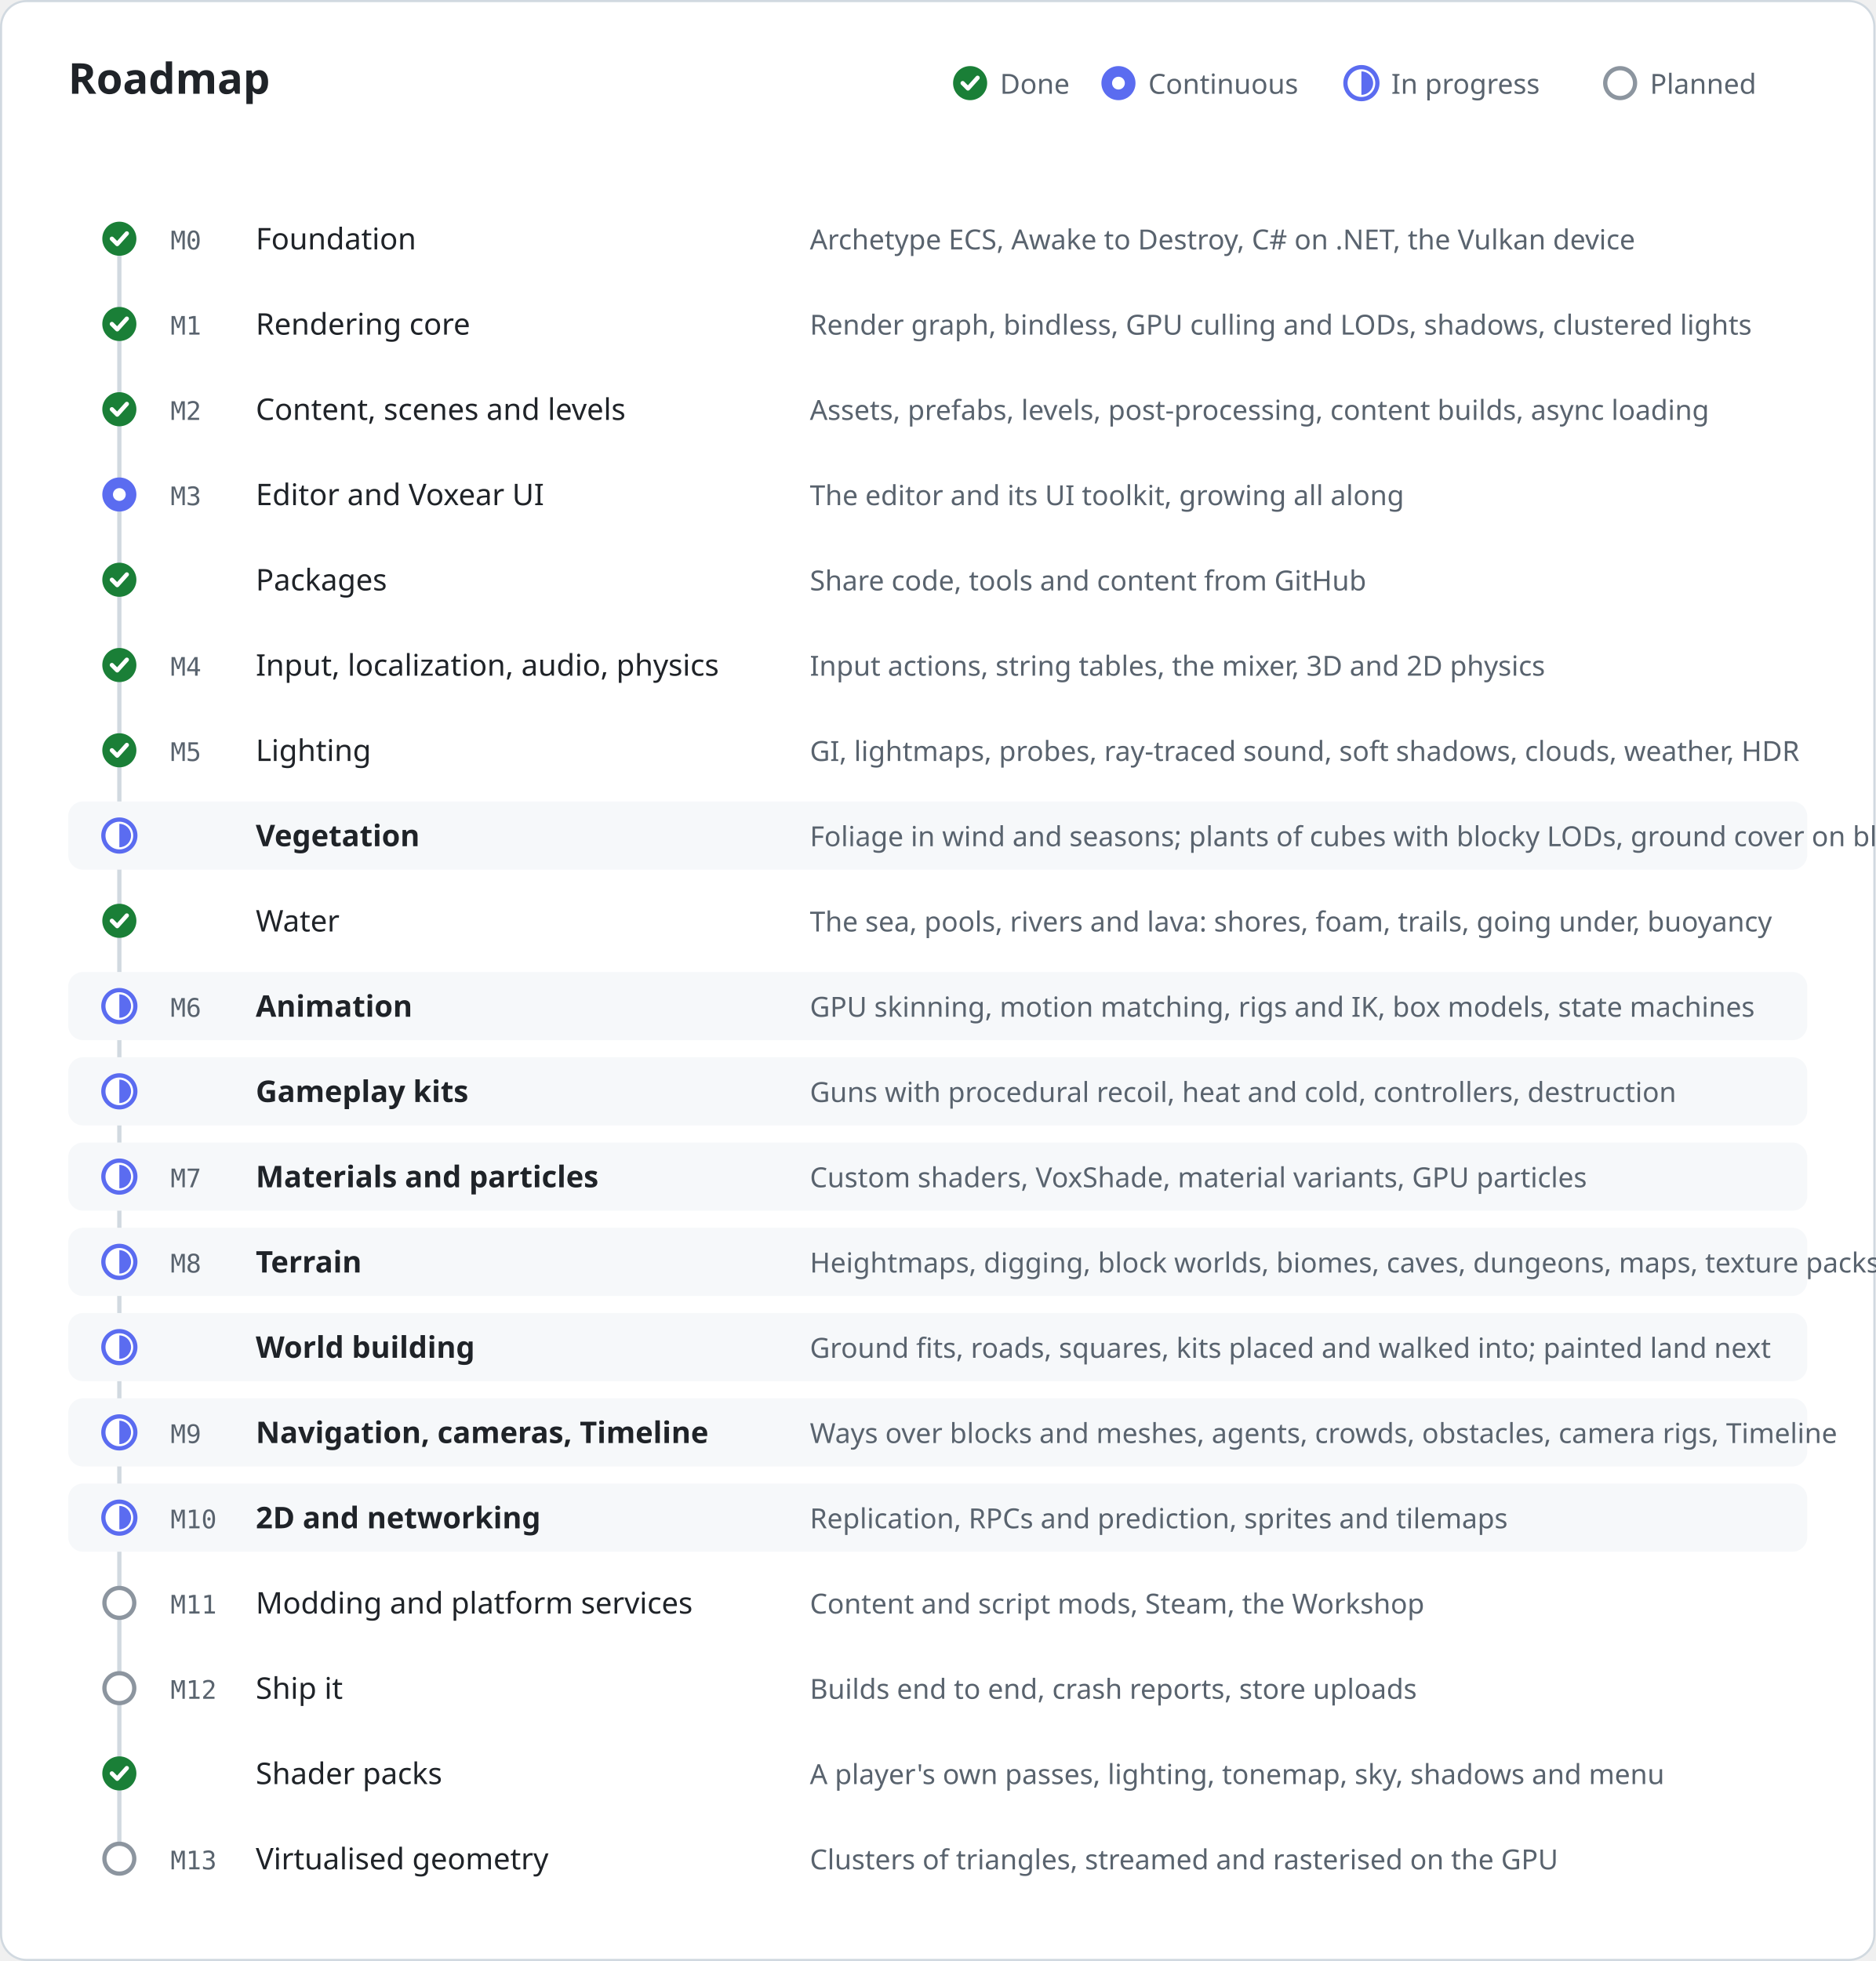
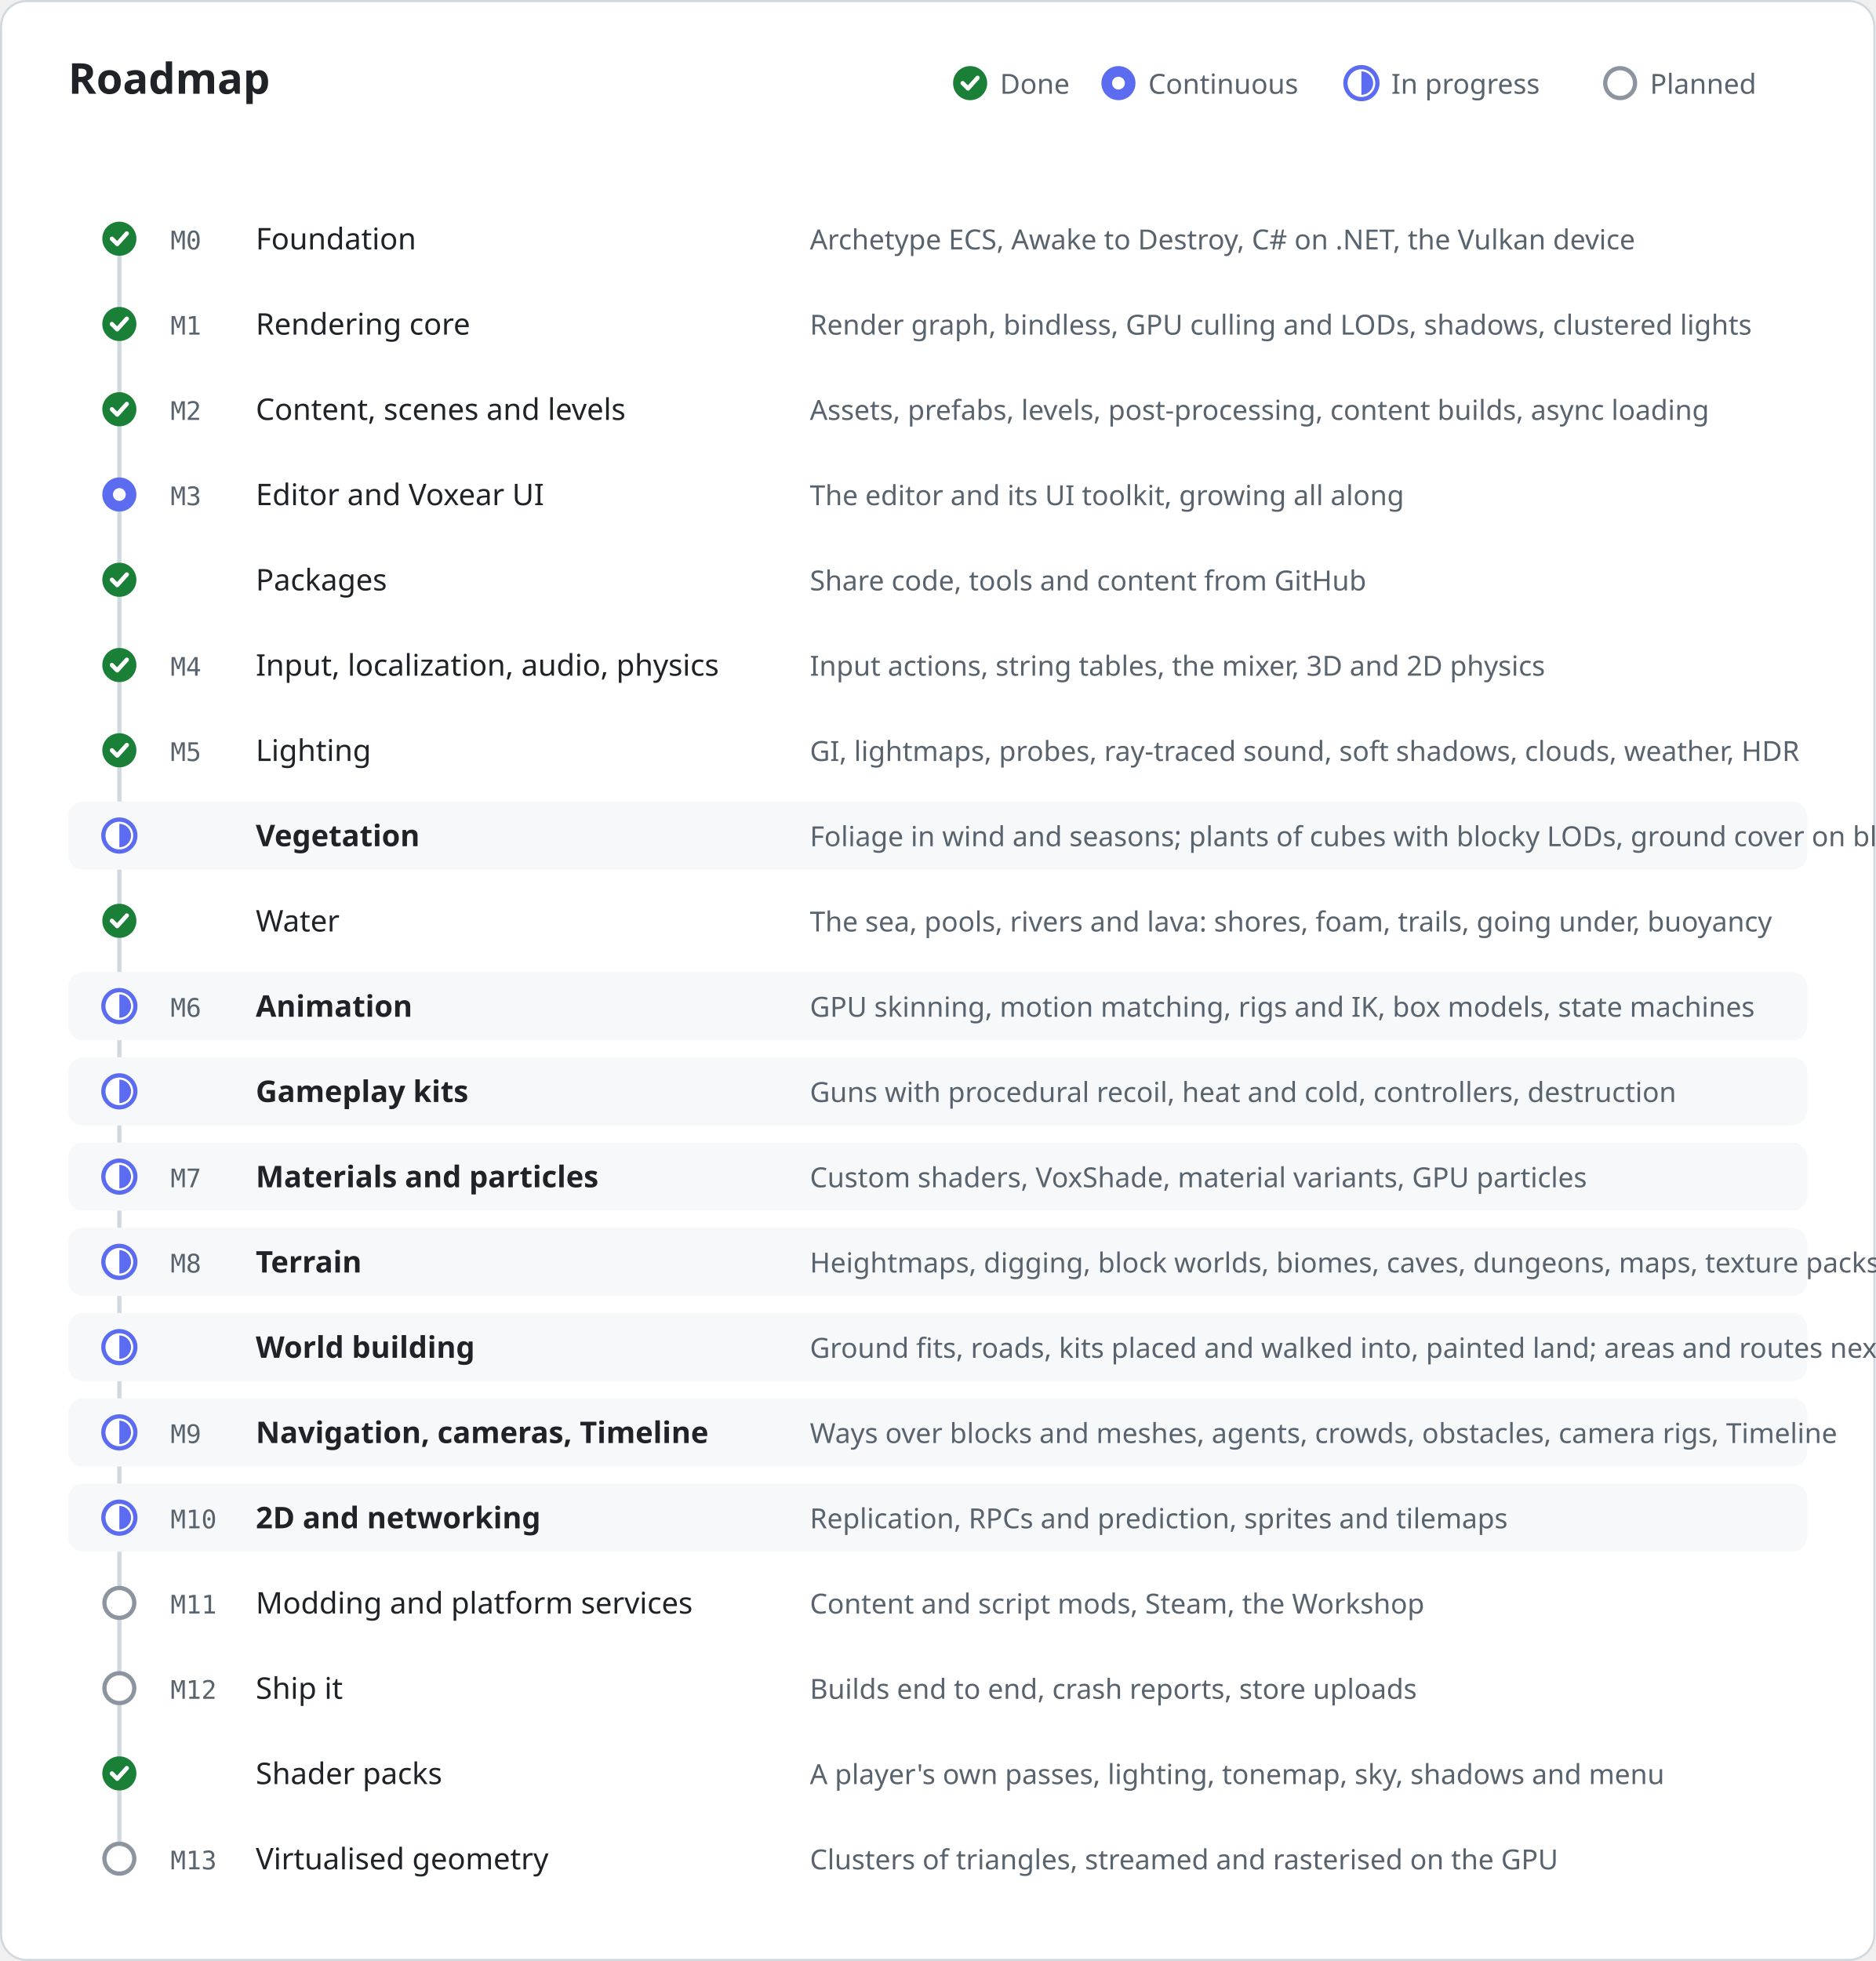
<svg xmlns="http://www.w3.org/2000/svg" width="880" height="920" viewBox="0 0 880 920" role="img" aria-label="Voxear roadmap">
  <rect x="0.5" y="0.5" width="879" height="919" rx="12" fill="#ffffff" stroke="#d1d9e0" />
  <text x="32" y="44" font-family="-apple-system, BlinkMacSystemFont, 'Segoe UI', 'Noto Sans', Helvetica, Arial, sans-serif" font-size="20" font-weight="600" fill="#1f2328">Roadmap</text>
  <circle cx="760.2" cy="39" r="7" fill="#ffffff" stroke="#8c959f" stroke-width="2" />
  <text x="774.2" y="44" font-family="-apple-system, BlinkMacSystemFont, 'Segoe UI', 'Noto Sans', Helvetica, Arial, sans-serif" font-size="13" fill="#59636e">Planned</text>
  <circle cx="638.8" cy="39" r="7.5" fill="#ffffff" stroke="#5b6cf0" stroke-width="2" />
  <path d="M638.8 33.5 a5.5 5.5 0 0 1 0 11 z" fill="#5b6cf0" />
  <text x="652.8" y="44" font-family="-apple-system, BlinkMacSystemFont, 'Segoe UI', 'Noto Sans', Helvetica, Arial, sans-serif" font-size="13" fill="#59636e">In progress</text>
  <circle cx="524.8" cy="39" r="8" fill="#5b6cf0" />
  <circle cx="524.8" cy="39" r="3" fill="#ffffff" />
  <text x="538.8" y="44" font-family="-apple-system, BlinkMacSystemFont, 'Segoe UI', 'Noto Sans', Helvetica, Arial, sans-serif" font-size="13" fill="#59636e">Continuous</text>
  <circle cx="455.2" cy="39" r="8" fill="#1a7f37" />
  <path d="M451.7 39 l2.5 2.5 l4.5-5" fill="none" stroke="#ffffff" stroke-width="2" stroke-linecap="round" stroke-linejoin="round" />
  <text x="469.2" y="44" font-family="-apple-system, BlinkMacSystemFont, 'Segoe UI', 'Noto Sans', Helvetica, Arial, sans-serif" font-size="13" fill="#59636e">Done</text>
  <line x1="56" y1="112" x2="56" y2="872" stroke="#d1d9e0" stroke-width="2" />
  <circle cx="56" cy="112" r="8" fill="#1a7f37" />
  <path d="M52.5 112 l2.5 2.5 l4.5-5" fill="none" stroke="#ffffff" stroke-width="2" stroke-linecap="round" stroke-linejoin="round" />
  <text x="80" y="117" font-family="ui-monospace, SFMono-Regular, 'SF Mono', Menlo, Consolas, monospace" font-size="12" fill="#59636e">M0</text>
  <text x="120" y="117" font-family="-apple-system, BlinkMacSystemFont, 'Segoe UI', 'Noto Sans', Helvetica, Arial, sans-serif" font-size="14" font-weight="500" fill="#1f2328">Foundation</text>
  <text x="380" y="117" font-family="-apple-system, BlinkMacSystemFont, 'Segoe UI', 'Noto Sans', Helvetica, Arial, sans-serif" font-size="13" fill="#59636e">Archetype ECS, Awake to Destroy, C# on .NET, the Vulkan device</text>
  <circle cx="56" cy="152" r="8" fill="#1a7f37" />
  <path d="M52.5 152 l2.5 2.5 l4.5-5" fill="none" stroke="#ffffff" stroke-width="2" stroke-linecap="round" stroke-linejoin="round" />
  <text x="80" y="157" font-family="ui-monospace, SFMono-Regular, 'SF Mono', Menlo, Consolas, monospace" font-size="12" fill="#59636e">M1</text>
  <text x="120" y="157" font-family="-apple-system, BlinkMacSystemFont, 'Segoe UI', 'Noto Sans', Helvetica, Arial, sans-serif" font-size="14" font-weight="500" fill="#1f2328">Rendering core</text>
  <text x="380" y="157" font-family="-apple-system, BlinkMacSystemFont, 'Segoe UI', 'Noto Sans', Helvetica, Arial, sans-serif" font-size="13" fill="#59636e">Render graph, bindless, GPU culling and LODs, shadows, clustered lights</text>
  <circle cx="56" cy="192" r="8" fill="#1a7f37" />
  <path d="M52.5 192 l2.5 2.5 l4.5-5" fill="none" stroke="#ffffff" stroke-width="2" stroke-linecap="round" stroke-linejoin="round" />
  <text x="80" y="197" font-family="ui-monospace, SFMono-Regular, 'SF Mono', Menlo, Consolas, monospace" font-size="12" fill="#59636e">M2</text>
  <text x="120" y="197" font-family="-apple-system, BlinkMacSystemFont, 'Segoe UI', 'Noto Sans', Helvetica, Arial, sans-serif" font-size="14" font-weight="500" fill="#1f2328">Content, scenes and levels</text>
  <text x="380" y="197" font-family="-apple-system, BlinkMacSystemFont, 'Segoe UI', 'Noto Sans', Helvetica, Arial, sans-serif" font-size="13" fill="#59636e">Assets, prefabs, levels, post-processing, content builds, async loading</text>
  <circle cx="56" cy="232" r="8" fill="#5b6cf0" />
  <circle cx="56" cy="232" r="3" fill="#ffffff" />
  <text x="80" y="237" font-family="ui-monospace, SFMono-Regular, 'SF Mono', Menlo, Consolas, monospace" font-size="12" fill="#59636e">M3</text>
  <text x="120" y="237" font-family="-apple-system, BlinkMacSystemFont, 'Segoe UI', 'Noto Sans', Helvetica, Arial, sans-serif" font-size="14" font-weight="500" fill="#1f2328">Editor and Voxear UI</text>
  <text x="380" y="237" font-family="-apple-system, BlinkMacSystemFont, 'Segoe UI', 'Noto Sans', Helvetica, Arial, sans-serif" font-size="13" fill="#59636e">The editor and its UI toolkit, growing all along</text>
  <circle cx="56" cy="272" r="8" fill="#1a7f37" />
  <path d="M52.5 272 l2.5 2.5 l4.5-5" fill="none" stroke="#ffffff" stroke-width="2" stroke-linecap="round" stroke-linejoin="round" />
  <text x="80" y="277" font-family="ui-monospace, SFMono-Regular, 'SF Mono', Menlo, Consolas, monospace" font-size="12" fill="#59636e" />
  <text x="120" y="277" font-family="-apple-system, BlinkMacSystemFont, 'Segoe UI', 'Noto Sans', Helvetica, Arial, sans-serif" font-size="14" font-weight="500" fill="#1f2328">Packages</text>
  <text x="380" y="277" font-family="-apple-system, BlinkMacSystemFont, 'Segoe UI', 'Noto Sans', Helvetica, Arial, sans-serif" font-size="13" fill="#59636e">Share code, tools and content from GitHub</text>
  <circle cx="56" cy="312" r="8" fill="#1a7f37" />
  <path d="M52.5 312 l2.5 2.5 l4.5-5" fill="none" stroke="#ffffff" stroke-width="2" stroke-linecap="round" stroke-linejoin="round" />
  <text x="80" y="317" font-family="ui-monospace, SFMono-Regular, 'SF Mono', Menlo, Consolas, monospace" font-size="12" fill="#59636e">M4</text>
  <text x="120" y="317" font-family="-apple-system, BlinkMacSystemFont, 'Segoe UI', 'Noto Sans', Helvetica, Arial, sans-serif" font-size="14" font-weight="500" fill="#1f2328">Input, localization, audio, physics</text>
  <text x="380" y="317" font-family="-apple-system, BlinkMacSystemFont, 'Segoe UI', 'Noto Sans', Helvetica, Arial, sans-serif" font-size="13" fill="#59636e">Input actions, string tables, the mixer, 3D and 2D physics</text>
  <circle cx="56" cy="352" r="8" fill="#1a7f37" />
  <path d="M52.5 352 l2.5 2.5 l4.5-5" fill="none" stroke="#ffffff" stroke-width="2" stroke-linecap="round" stroke-linejoin="round" />
  <text x="80" y="357" font-family="ui-monospace, SFMono-Regular, 'SF Mono', Menlo, Consolas, monospace" font-size="12" fill="#59636e">M5</text>
  <text x="120" y="357" font-family="-apple-system, BlinkMacSystemFont, 'Segoe UI', 'Noto Sans', Helvetica, Arial, sans-serif" font-size="14" font-weight="500" fill="#1f2328">Lighting</text>
  <text x="380" y="357" font-family="-apple-system, BlinkMacSystemFont, 'Segoe UI', 'Noto Sans', Helvetica, Arial, sans-serif" font-size="13" fill="#59636e">GI, lightmaps, probes, ray-traced sound, soft shadows, clouds, weather, HDR</text>
  <rect x="32" y="376" width="816" height="32" rx="7" fill="#f6f8fa" />
  <circle cx="56" cy="392" r="7.5" fill="#ffffff" stroke="#5b6cf0" stroke-width="2" />
  <path d="M56 386.5 a5.5 5.5 0 0 1 0 11 z" fill="#5b6cf0" />
  <text x="80" y="397" font-family="ui-monospace, SFMono-Regular, 'SF Mono', Menlo, Consolas, monospace" font-size="12" fill="#59636e" />
  <text x="120" y="397" font-family="-apple-system, BlinkMacSystemFont, 'Segoe UI', 'Noto Sans', Helvetica, Arial, sans-serif" font-size="14" font-weight="600" fill="#1f2328">Vegetation</text>
  <text x="380" y="397" font-family="-apple-system, BlinkMacSystemFont, 'Segoe UI', 'Noto Sans', Helvetica, Arial, sans-serif" font-size="13" fill="#59636e">Foliage in wind and seasons; plants of cubes with blocky LODs, ground cover on blocks</text>
  <circle cx="56" cy="432" r="8" fill="#1a7f37" />
  <path d="M52.5 432 l2.5 2.5 l4.5-5" fill="none" stroke="#ffffff" stroke-width="2" stroke-linecap="round" stroke-linejoin="round" />
  <text x="80" y="437" font-family="ui-monospace, SFMono-Regular, 'SF Mono', Menlo, Consolas, monospace" font-size="12" fill="#59636e" />
  <text x="120" y="437" font-family="-apple-system, BlinkMacSystemFont, 'Segoe UI', 'Noto Sans', Helvetica, Arial, sans-serif" font-size="14" font-weight="500" fill="#1f2328">Water</text>
  <text x="380" y="437" font-family="-apple-system, BlinkMacSystemFont, 'Segoe UI', 'Noto Sans', Helvetica, Arial, sans-serif" font-size="13" fill="#59636e">The sea, pools, rivers and lava: shores, foam, trails, going under, buoyancy</text>
  <rect x="32" y="456" width="816" height="32" rx="7" fill="#f6f8fa" />
  <circle cx="56" cy="472" r="7.5" fill="#ffffff" stroke="#5b6cf0" stroke-width="2" />
  <path d="M56 466.5 a5.5 5.5 0 0 1 0 11 z" fill="#5b6cf0" />
  <text x="80" y="477" font-family="ui-monospace, SFMono-Regular, 'SF Mono', Menlo, Consolas, monospace" font-size="12" fill="#59636e">M6</text>
  <text x="120" y="477" font-family="-apple-system, BlinkMacSystemFont, 'Segoe UI', 'Noto Sans', Helvetica, Arial, sans-serif" font-size="14" font-weight="600" fill="#1f2328">Animation</text>
  <text x="380" y="477" font-family="-apple-system, BlinkMacSystemFont, 'Segoe UI', 'Noto Sans', Helvetica, Arial, sans-serif" font-size="13" fill="#59636e">GPU skinning, motion matching, rigs and IK, box models, state machines</text>
  <rect x="32" y="496" width="816" height="32" rx="7" fill="#f6f8fa" />
  <circle cx="56" cy="512" r="7.5" fill="#ffffff" stroke="#5b6cf0" stroke-width="2" />
  <path d="M56 506.5 a5.5 5.5 0 0 1 0 11 z" fill="#5b6cf0" />
  <text x="80" y="517" font-family="ui-monospace, SFMono-Regular, 'SF Mono', Menlo, Consolas, monospace" font-size="12" fill="#59636e" />
  <text x="120" y="517" font-family="-apple-system, BlinkMacSystemFont, 'Segoe UI', 'Noto Sans', Helvetica, Arial, sans-serif" font-size="14" font-weight="600" fill="#1f2328">Gameplay kits</text>
  <text x="380" y="517" font-family="-apple-system, BlinkMacSystemFont, 'Segoe UI', 'Noto Sans', Helvetica, Arial, sans-serif" font-size="13" fill="#59636e">Guns with procedural recoil, heat and cold, controllers, destruction</text>
  <rect x="32" y="536" width="816" height="32" rx="7" fill="#f6f8fa" />
  <circle cx="56" cy="552" r="7.5" fill="#ffffff" stroke="#5b6cf0" stroke-width="2" />
  <path d="M56 546.5 a5.5 5.5 0 0 1 0 11 z" fill="#5b6cf0" />
  <text x="80" y="557" font-family="ui-monospace, SFMono-Regular, 'SF Mono', Menlo, Consolas, monospace" font-size="12" fill="#59636e">M7</text>
  <text x="120" y="557" font-family="-apple-system, BlinkMacSystemFont, 'Segoe UI', 'Noto Sans', Helvetica, Arial, sans-serif" font-size="14" font-weight="600" fill="#1f2328">Materials and particles</text>
  <text x="380" y="557" font-family="-apple-system, BlinkMacSystemFont, 'Segoe UI', 'Noto Sans', Helvetica, Arial, sans-serif" font-size="13" fill="#59636e">Custom shaders, VoxShade, material variants, GPU particles</text>
  <rect x="32" y="576" width="816" height="32" rx="7" fill="#f6f8fa" />
  <circle cx="56" cy="592" r="7.5" fill="#ffffff" stroke="#5b6cf0" stroke-width="2" />
  <path d="M56 586.5 a5.5 5.5 0 0 1 0 11 z" fill="#5b6cf0" />
  <text x="80" y="597" font-family="ui-monospace, SFMono-Regular, 'SF Mono', Menlo, Consolas, monospace" font-size="12" fill="#59636e">M8</text>
  <text x="120" y="597" font-family="-apple-system, BlinkMacSystemFont, 'Segoe UI', 'Noto Sans', Helvetica, Arial, sans-serif" font-size="14" font-weight="600" fill="#1f2328">Terrain</text>
  <text x="380" y="597" font-family="-apple-system, BlinkMacSystemFont, 'Segoe UI', 'Noto Sans', Helvetica, Arial, sans-serif" font-size="13" fill="#59636e">Heightmaps, digging, block worlds, biomes, caves, dungeons, maps, texture packs</text>
  <rect x="32" y="616" width="816" height="32" rx="7" fill="#f6f8fa" />
  <circle cx="56" cy="632" r="7.5" fill="#ffffff" stroke="#5b6cf0" stroke-width="2" />
  <path d="M56 626.5 a5.5 5.5 0 0 1 0 11 z" fill="#5b6cf0" />
  <text x="80" y="637" font-family="ui-monospace, SFMono-Regular, 'SF Mono', Menlo, Consolas, monospace" font-size="12" fill="#59636e" />
  <text x="120" y="637" font-family="-apple-system, BlinkMacSystemFont, 'Segoe UI', 'Noto Sans', Helvetica, Arial, sans-serif" font-size="14" font-weight="600" fill="#1f2328">World building</text>
-   <text x="380" y="637" font-family="-apple-system, BlinkMacSystemFont, 'Segoe UI', 'Noto Sans', Helvetica, Arial, sans-serif" font-size="13" fill="#59636e">Ground fits, roads, squares, kits placed and walked into; painted land next</text>
+   <text x="380" y="637" font-family="-apple-system, BlinkMacSystemFont, 'Segoe UI', 'Noto Sans', Helvetica, Arial, sans-serif" font-size="13" fill="#59636e">Ground fits, roads, kits placed and walked into, painted land; areas and routes next</text>
  <rect x="32" y="656" width="816" height="32" rx="7" fill="#f6f8fa" />
  <circle cx="56" cy="672" r="7.5" fill="#ffffff" stroke="#5b6cf0" stroke-width="2" />
  <path d="M56 666.5 a5.5 5.5 0 0 1 0 11 z" fill="#5b6cf0" />
  <text x="80" y="677" font-family="ui-monospace, SFMono-Regular, 'SF Mono', Menlo, Consolas, monospace" font-size="12" fill="#59636e">M9</text>
  <text x="120" y="677" font-family="-apple-system, BlinkMacSystemFont, 'Segoe UI', 'Noto Sans', Helvetica, Arial, sans-serif" font-size="14" font-weight="600" fill="#1f2328">Navigation, cameras, Timeline</text>
  <text x="380" y="677" font-family="-apple-system, BlinkMacSystemFont, 'Segoe UI', 'Noto Sans', Helvetica, Arial, sans-serif" font-size="13" fill="#59636e">Ways over blocks and meshes, agents, crowds, obstacles, camera rigs, Timeline</text>
  <rect x="32" y="696" width="816" height="32" rx="7" fill="#f6f8fa" />
  <circle cx="56" cy="712" r="7.5" fill="#ffffff" stroke="#5b6cf0" stroke-width="2" />
  <path d="M56 706.5 a5.5 5.5 0 0 1 0 11 z" fill="#5b6cf0" />
  <text x="80" y="717" font-family="ui-monospace, SFMono-Regular, 'SF Mono', Menlo, Consolas, monospace" font-size="12" fill="#59636e">M10</text>
  <text x="120" y="717" font-family="-apple-system, BlinkMacSystemFont, 'Segoe UI', 'Noto Sans', Helvetica, Arial, sans-serif" font-size="14" font-weight="600" fill="#1f2328">2D and networking</text>
  <text x="380" y="717" font-family="-apple-system, BlinkMacSystemFont, 'Segoe UI', 'Noto Sans', Helvetica, Arial, sans-serif" font-size="13" fill="#59636e">Replication, RPCs and prediction, sprites and tilemaps</text>
  <circle cx="56" cy="752" r="7" fill="#ffffff" stroke="#8c959f" stroke-width="2" />
  <text x="80" y="757" font-family="ui-monospace, SFMono-Regular, 'SF Mono', Menlo, Consolas, monospace" font-size="12" fill="#59636e">M11</text>
  <text x="120" y="757" font-family="-apple-system, BlinkMacSystemFont, 'Segoe UI', 'Noto Sans', Helvetica, Arial, sans-serif" font-size="14" font-weight="500" fill="#1f2328">Modding and platform services</text>
  <text x="380" y="757" font-family="-apple-system, BlinkMacSystemFont, 'Segoe UI', 'Noto Sans', Helvetica, Arial, sans-serif" font-size="13" fill="#59636e">Content and script mods, Steam, the Workshop</text>
  <circle cx="56" cy="792" r="7" fill="#ffffff" stroke="#8c959f" stroke-width="2" />
  <text x="80" y="797" font-family="ui-monospace, SFMono-Regular, 'SF Mono', Menlo, Consolas, monospace" font-size="12" fill="#59636e">M12</text>
  <text x="120" y="797" font-family="-apple-system, BlinkMacSystemFont, 'Segoe UI', 'Noto Sans', Helvetica, Arial, sans-serif" font-size="14" font-weight="500" fill="#1f2328">Ship it</text>
  <text x="380" y="797" font-family="-apple-system, BlinkMacSystemFont, 'Segoe UI', 'Noto Sans', Helvetica, Arial, sans-serif" font-size="13" fill="#59636e">Builds end to end, crash reports, store uploads</text>
  <circle cx="56" cy="832" r="8" fill="#1a7f37" />
  <path d="M52.5 832 l2.5 2.5 l4.5-5" fill="none" stroke="#ffffff" stroke-width="2" stroke-linecap="round" stroke-linejoin="round" />
  <text x="80" y="837" font-family="ui-monospace, SFMono-Regular, 'SF Mono', Menlo, Consolas, monospace" font-size="12" fill="#59636e" />
  <text x="120" y="837" font-family="-apple-system, BlinkMacSystemFont, 'Segoe UI', 'Noto Sans', Helvetica, Arial, sans-serif" font-size="14" font-weight="500" fill="#1f2328">Shader packs</text>
  <text x="380" y="837" font-family="-apple-system, BlinkMacSystemFont, 'Segoe UI', 'Noto Sans', Helvetica, Arial, sans-serif" font-size="13" fill="#59636e">A player's own passes, lighting, tonemap, sky, shadows and menu</text>
  <circle cx="56" cy="872" r="7" fill="#ffffff" stroke="#8c959f" stroke-width="2" />
  <text x="80" y="877" font-family="ui-monospace, SFMono-Regular, 'SF Mono', Menlo, Consolas, monospace" font-size="12" fill="#59636e">M13</text>
  <text x="120" y="877" font-family="-apple-system, BlinkMacSystemFont, 'Segoe UI', 'Noto Sans', Helvetica, Arial, sans-serif" font-size="14" font-weight="500" fill="#1f2328">Virtualised geometry</text>
  <text x="380" y="877" font-family="-apple-system, BlinkMacSystemFont, 'Segoe UI', 'Noto Sans', Helvetica, Arial, sans-serif" font-size="13" fill="#59636e">Clusters of triangles, streamed and rasterised on the GPU</text>
</svg>
